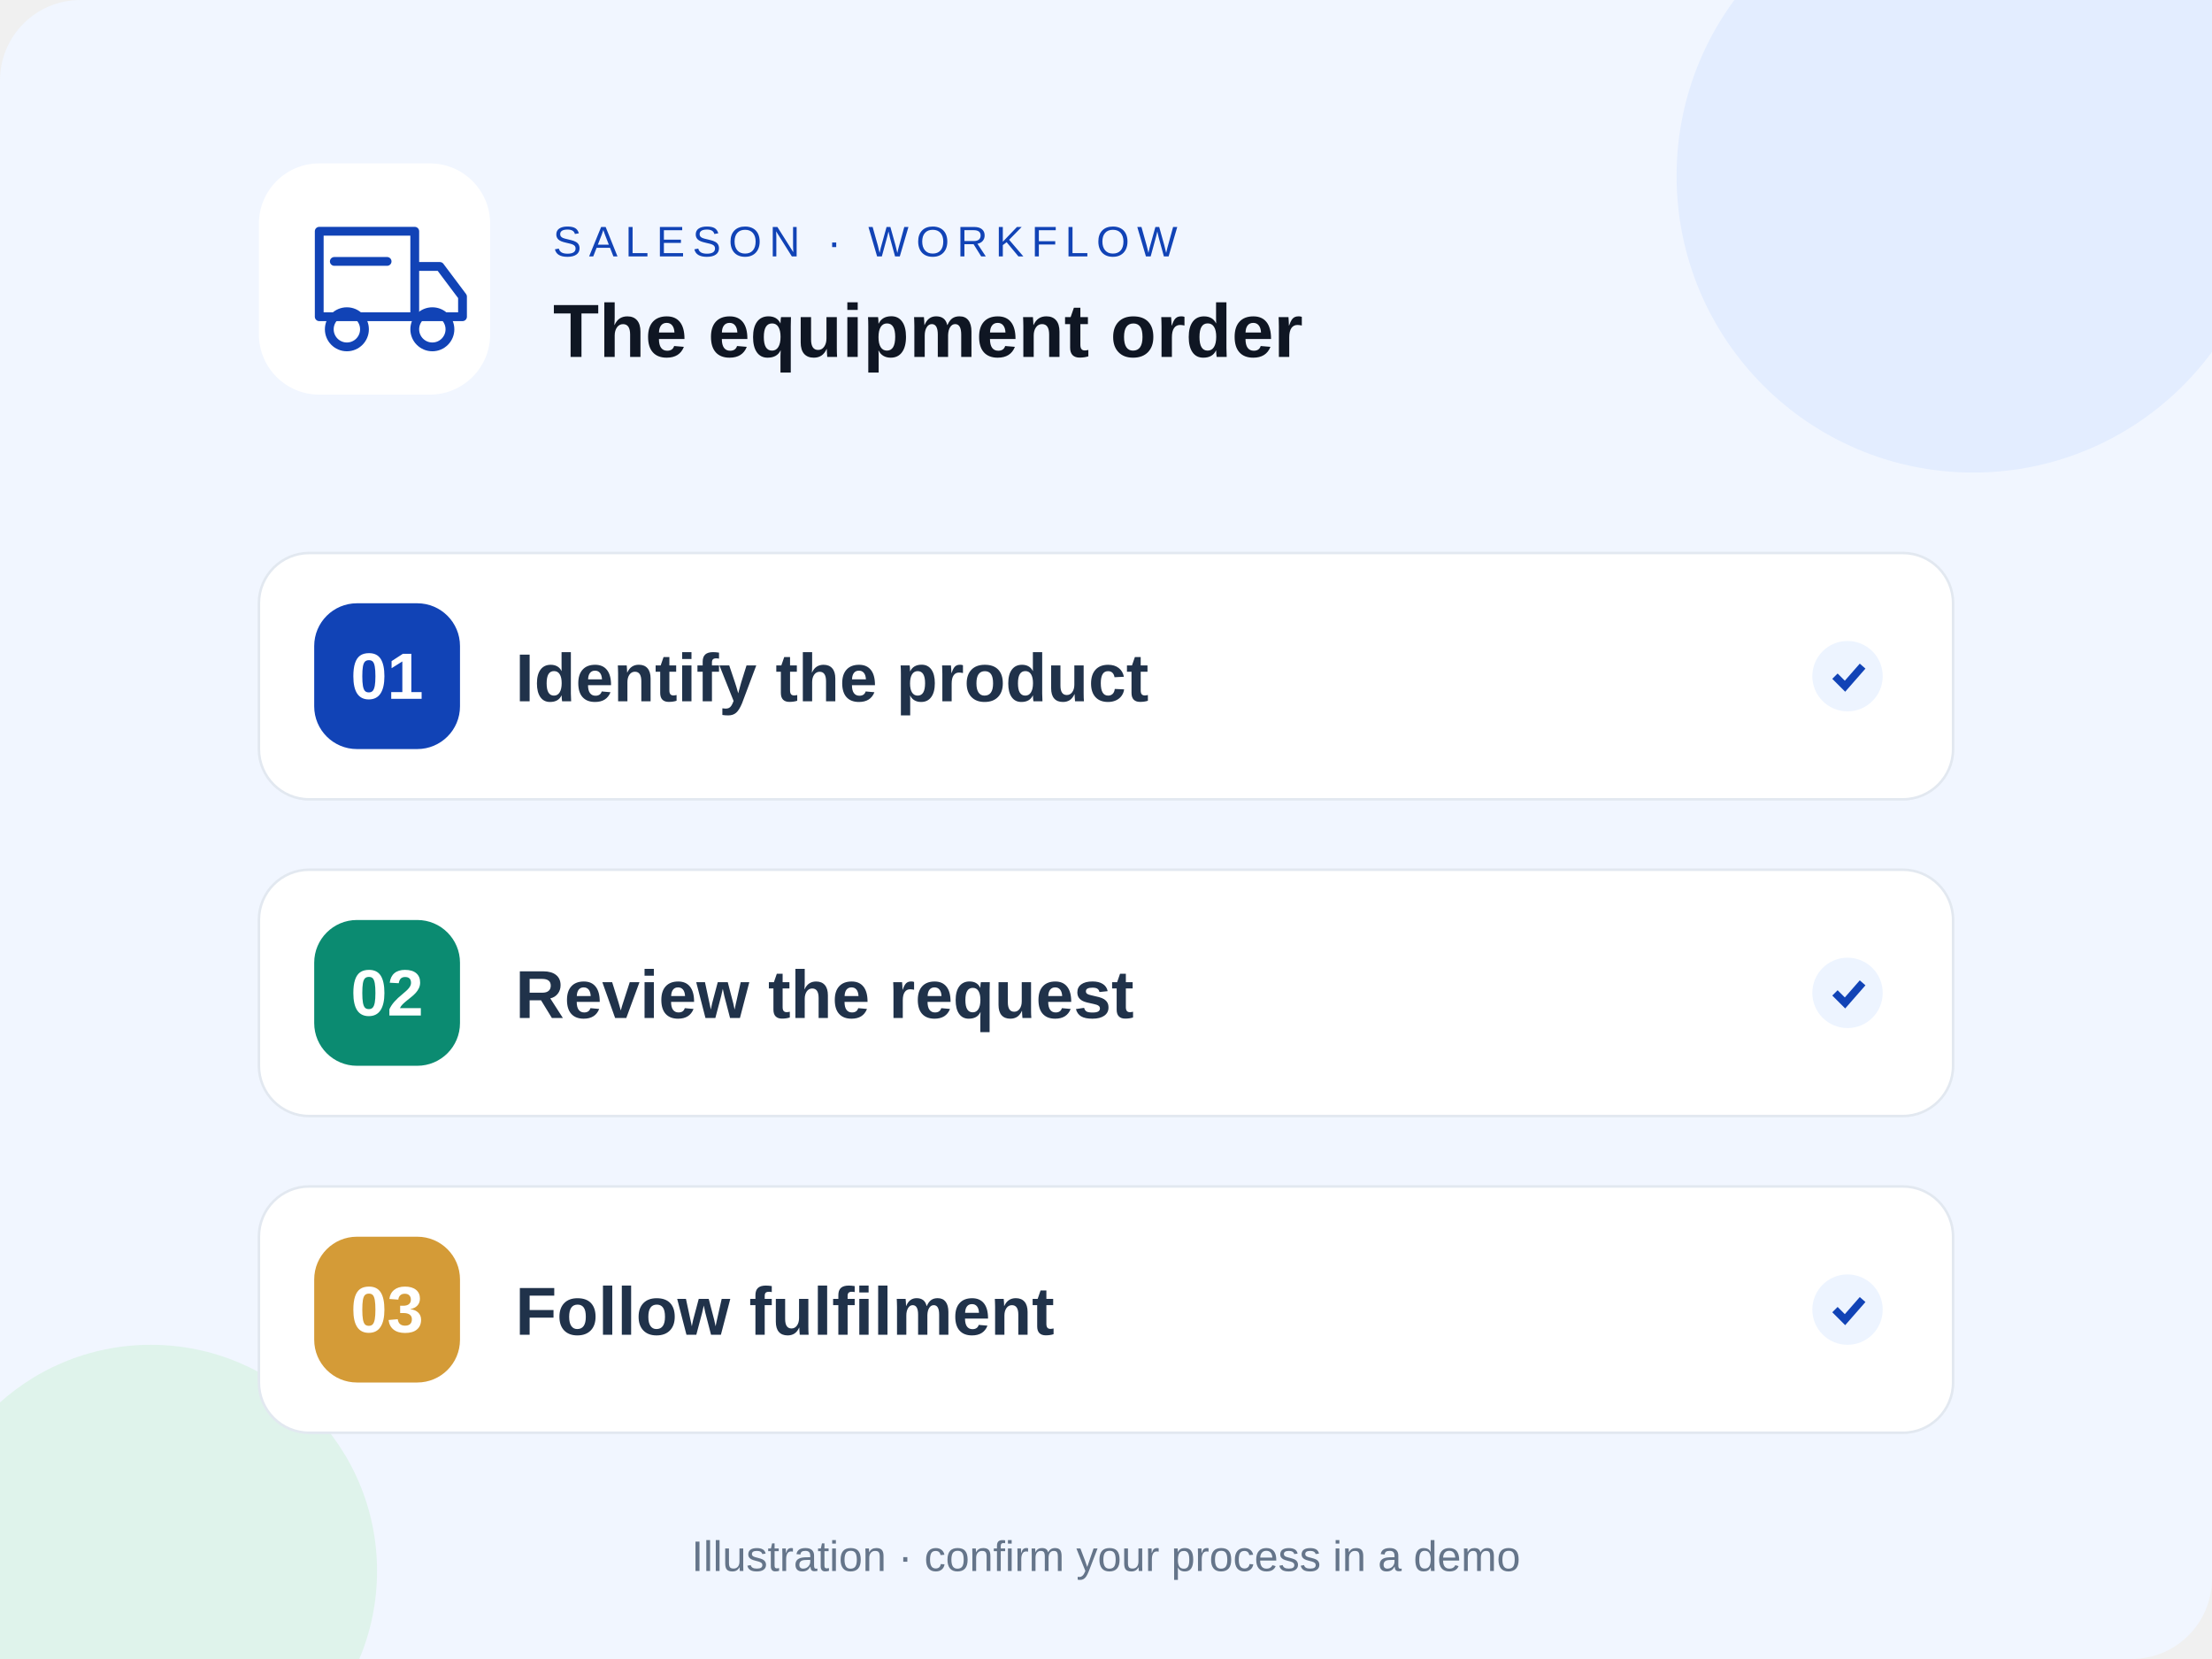
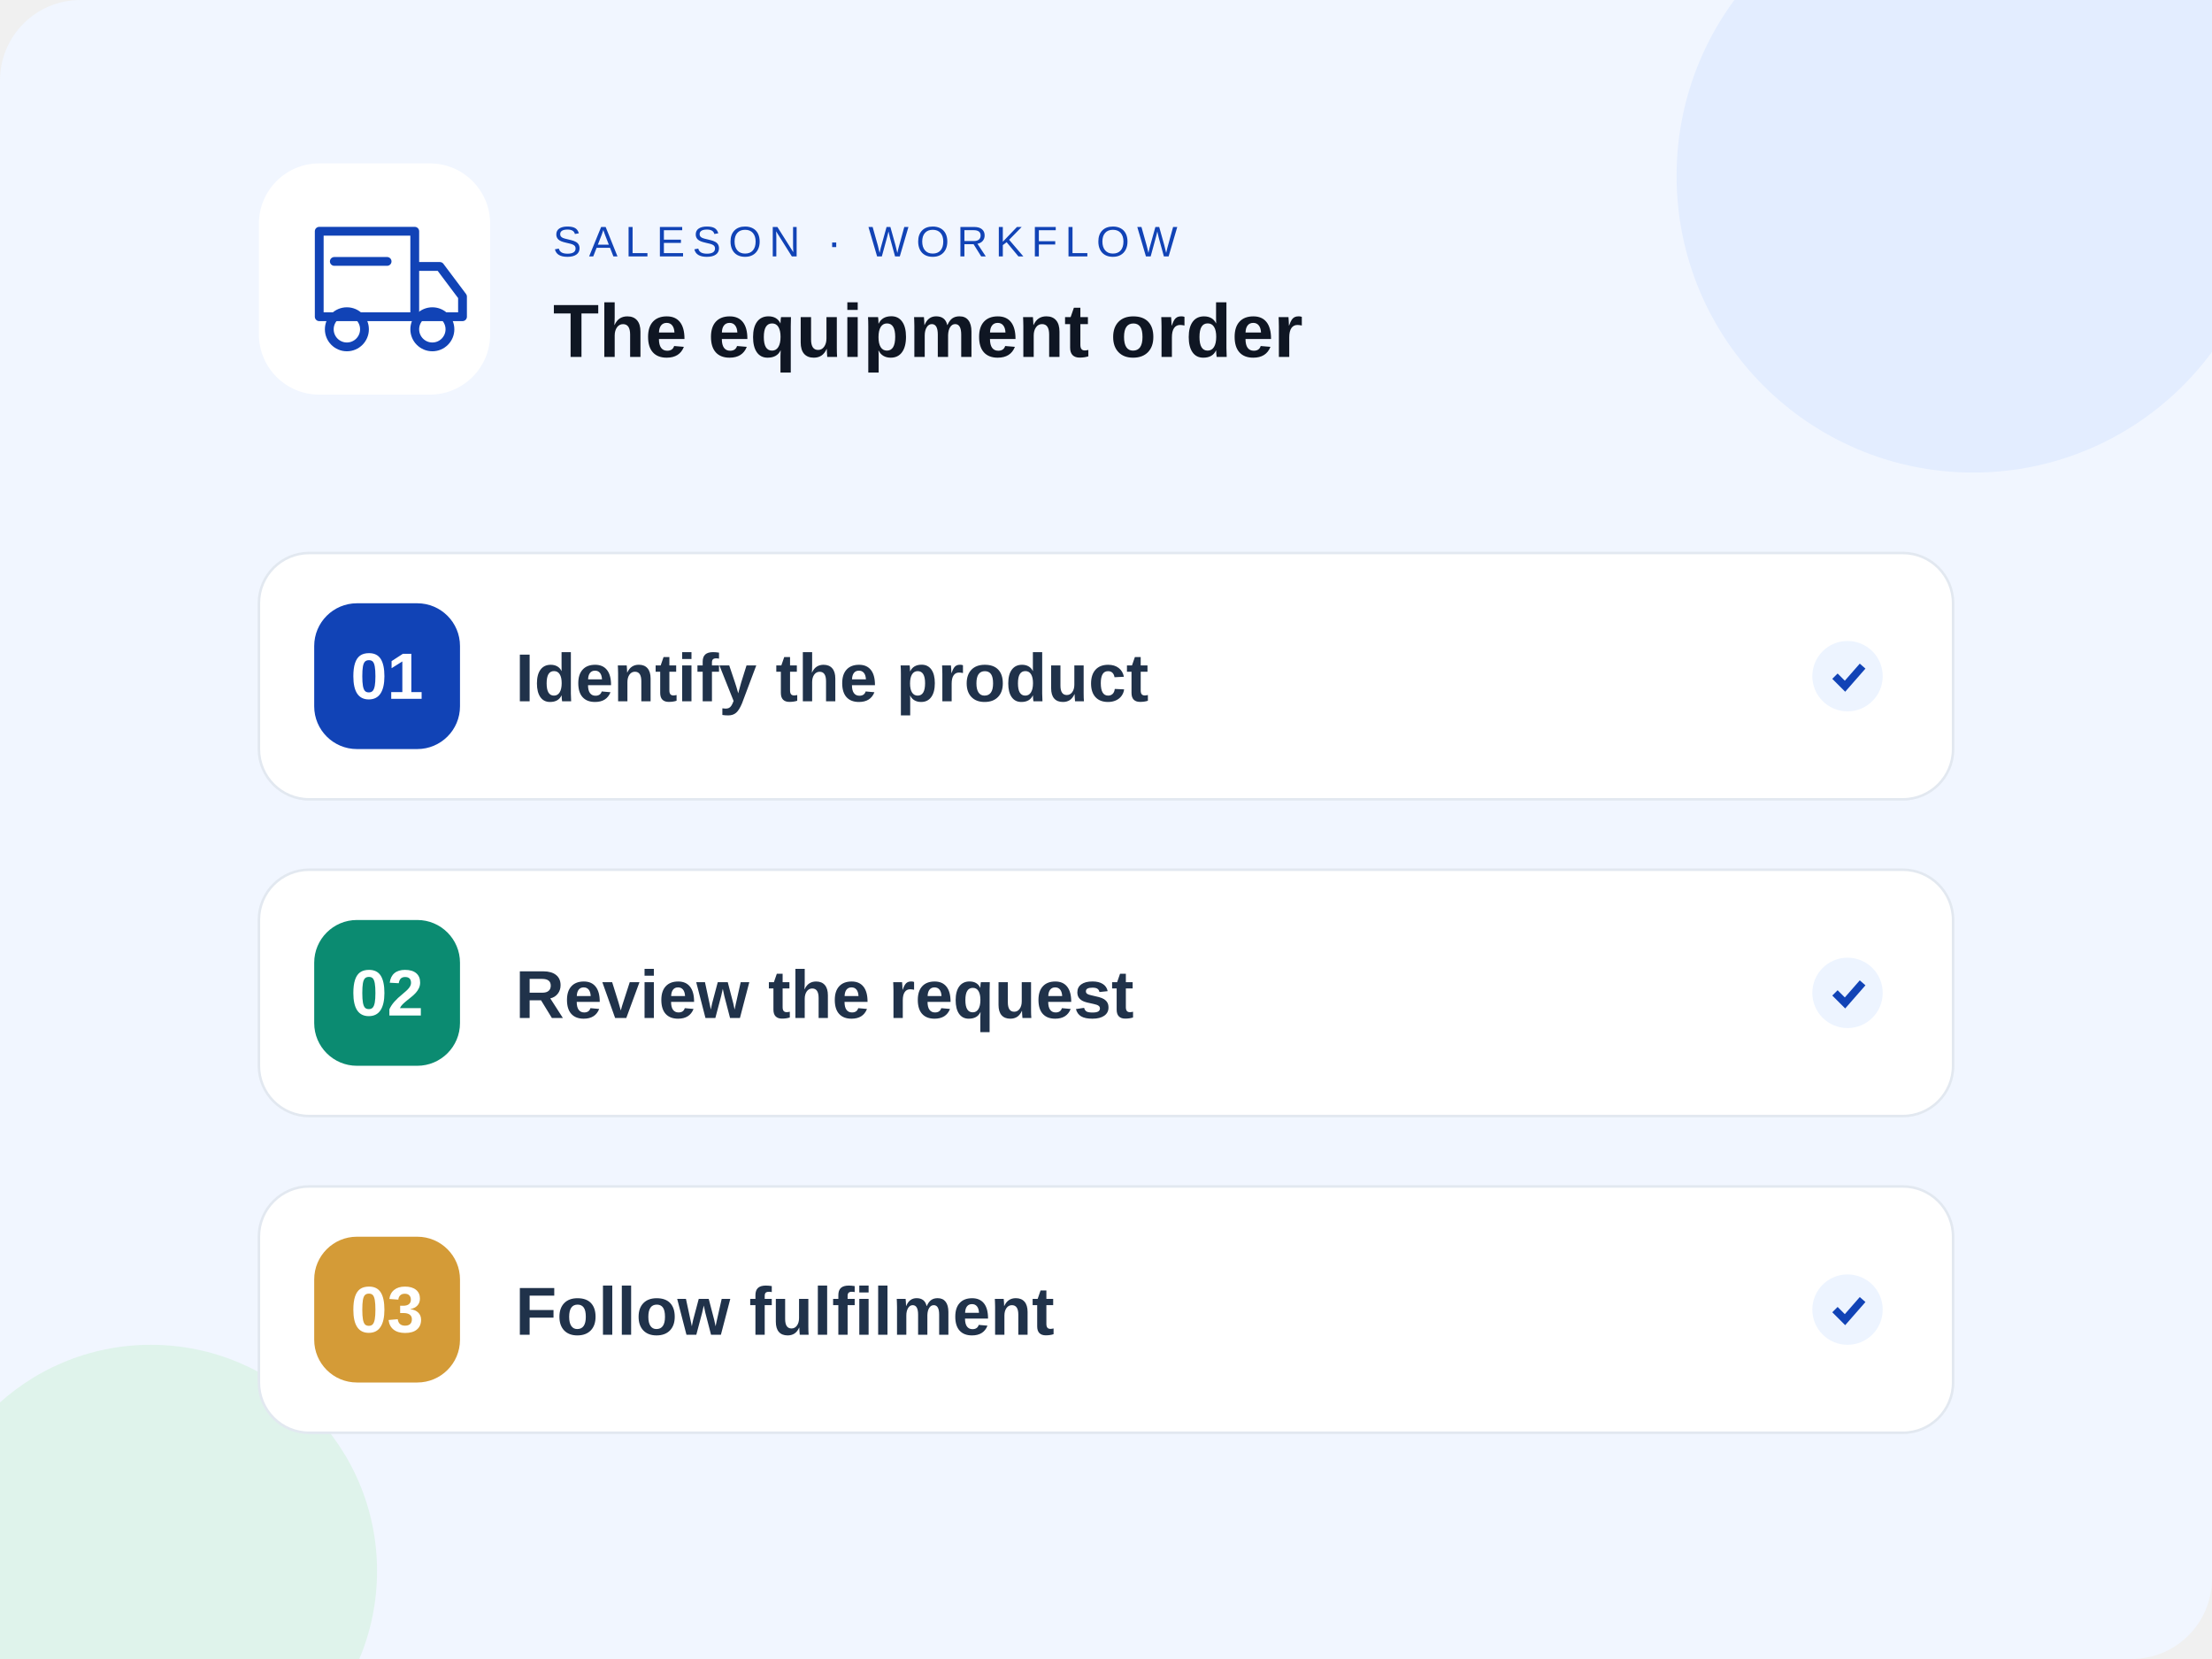
<svg xmlns="http://www.w3.org/2000/svg" width="880" height="660" viewBox="0 0 880 660">
  <defs>
    <linearGradient id="g" x2="1" y2="1">
      <stop stop-color="#eff5ff" />
      <stop offset="1" stop-color="#f6faf9" />
    </linearGradient>
  </defs>
  <rect width="880" height="660" rx="32" fill="#f1f6ff" />
  <circle cx="785" cy="70" r="118" fill="#e3edff" />
  <circle cx="60" cy="625" r="90" fill="#dff3eb" />
  <rect x="103" y="65" width="92" height="92" rx="24" fill="white" />
  <g transform="translate(109 70)" fill="none" stroke="#1143b6" stroke-width="3.5" stroke-linejoin="round" stroke-linecap="round">
    <path d="M18 22h38v34H18zM56 36h10l9 12v8H56M24 34h21" />
    <circle cx="29" cy="61" r="7" />
    <circle cx="63" cy="61" r="7" />
  </g>
  <text x="220" y="102" font-family="Arial,sans-serif" font-size="17" letter-spacing="3" fill="#1143b6">SALESON · WORKFLOW</text>
  <text x="220" y="142" font-family="Arial,sans-serif" font-size="30" font-weight="700" fill="#0f1623">The equipment order</text>
  <g font-family="Arial,sans-serif">
    <rect x="103" y="220" width="674" height="98" rx="20" fill="white" stroke="#e2e8f0" />
    <rect x="125" y="240" width="58" height="58" rx="17" fill="#1143b6" />
    <text x="154" y="278" text-anchor="middle" fill="white" font-size="26" font-weight="700">01</text>
    <text x="205" y="279" font-size="27" font-weight="600" fill="#20324a">Identify the product</text>
    <circle cx="735" cy="269" r="14" fill="#edf4ff" />
    <path d="m730 269 4 4 7-8" fill="none" stroke="#1143b6" stroke-width="3" />
    <rect x="103" y="346" width="674" height="98" rx="20" fill="white" stroke="#e2e8f0" />
    <rect x="125" y="366" width="58" height="58" rx="17" fill="#0b8b71" />
    <text x="154" y="404" text-anchor="middle" fill="white" font-size="26" font-weight="700">02</text>
    <text x="205" y="405" font-size="27" font-weight="600" fill="#20324a">Review the request</text>
    <circle cx="735" cy="395" r="14" fill="#edf4ff" />
    <path d="m730 395 4 4 7-8" fill="none" stroke="#1143b6" stroke-width="3" />
    <rect x="103" y="472" width="674" height="98" rx="20" fill="white" stroke="#e2e8f0" />
    <rect x="125" y="492" width="58" height="58" rx="17" fill="#d49b37" />
    <text x="154" y="530" text-anchor="middle" fill="white" font-size="26" font-weight="700">03</text>
    <text x="205" y="531" font-size="27" font-weight="600" fill="#20324a">Follow fulfilment</text>
    <circle cx="735" cy="521" r="14" fill="#edf4ff" />
    <path d="m730 521 4 4 7-8" fill="none" stroke="#1143b6" stroke-width="3" />
  </g>
-   <text x="440" y="625" text-anchor="middle" font-family="Arial,sans-serif" font-size="17" fill="#65758a">Illustration · confirm your process in a demo</text>
</svg>
